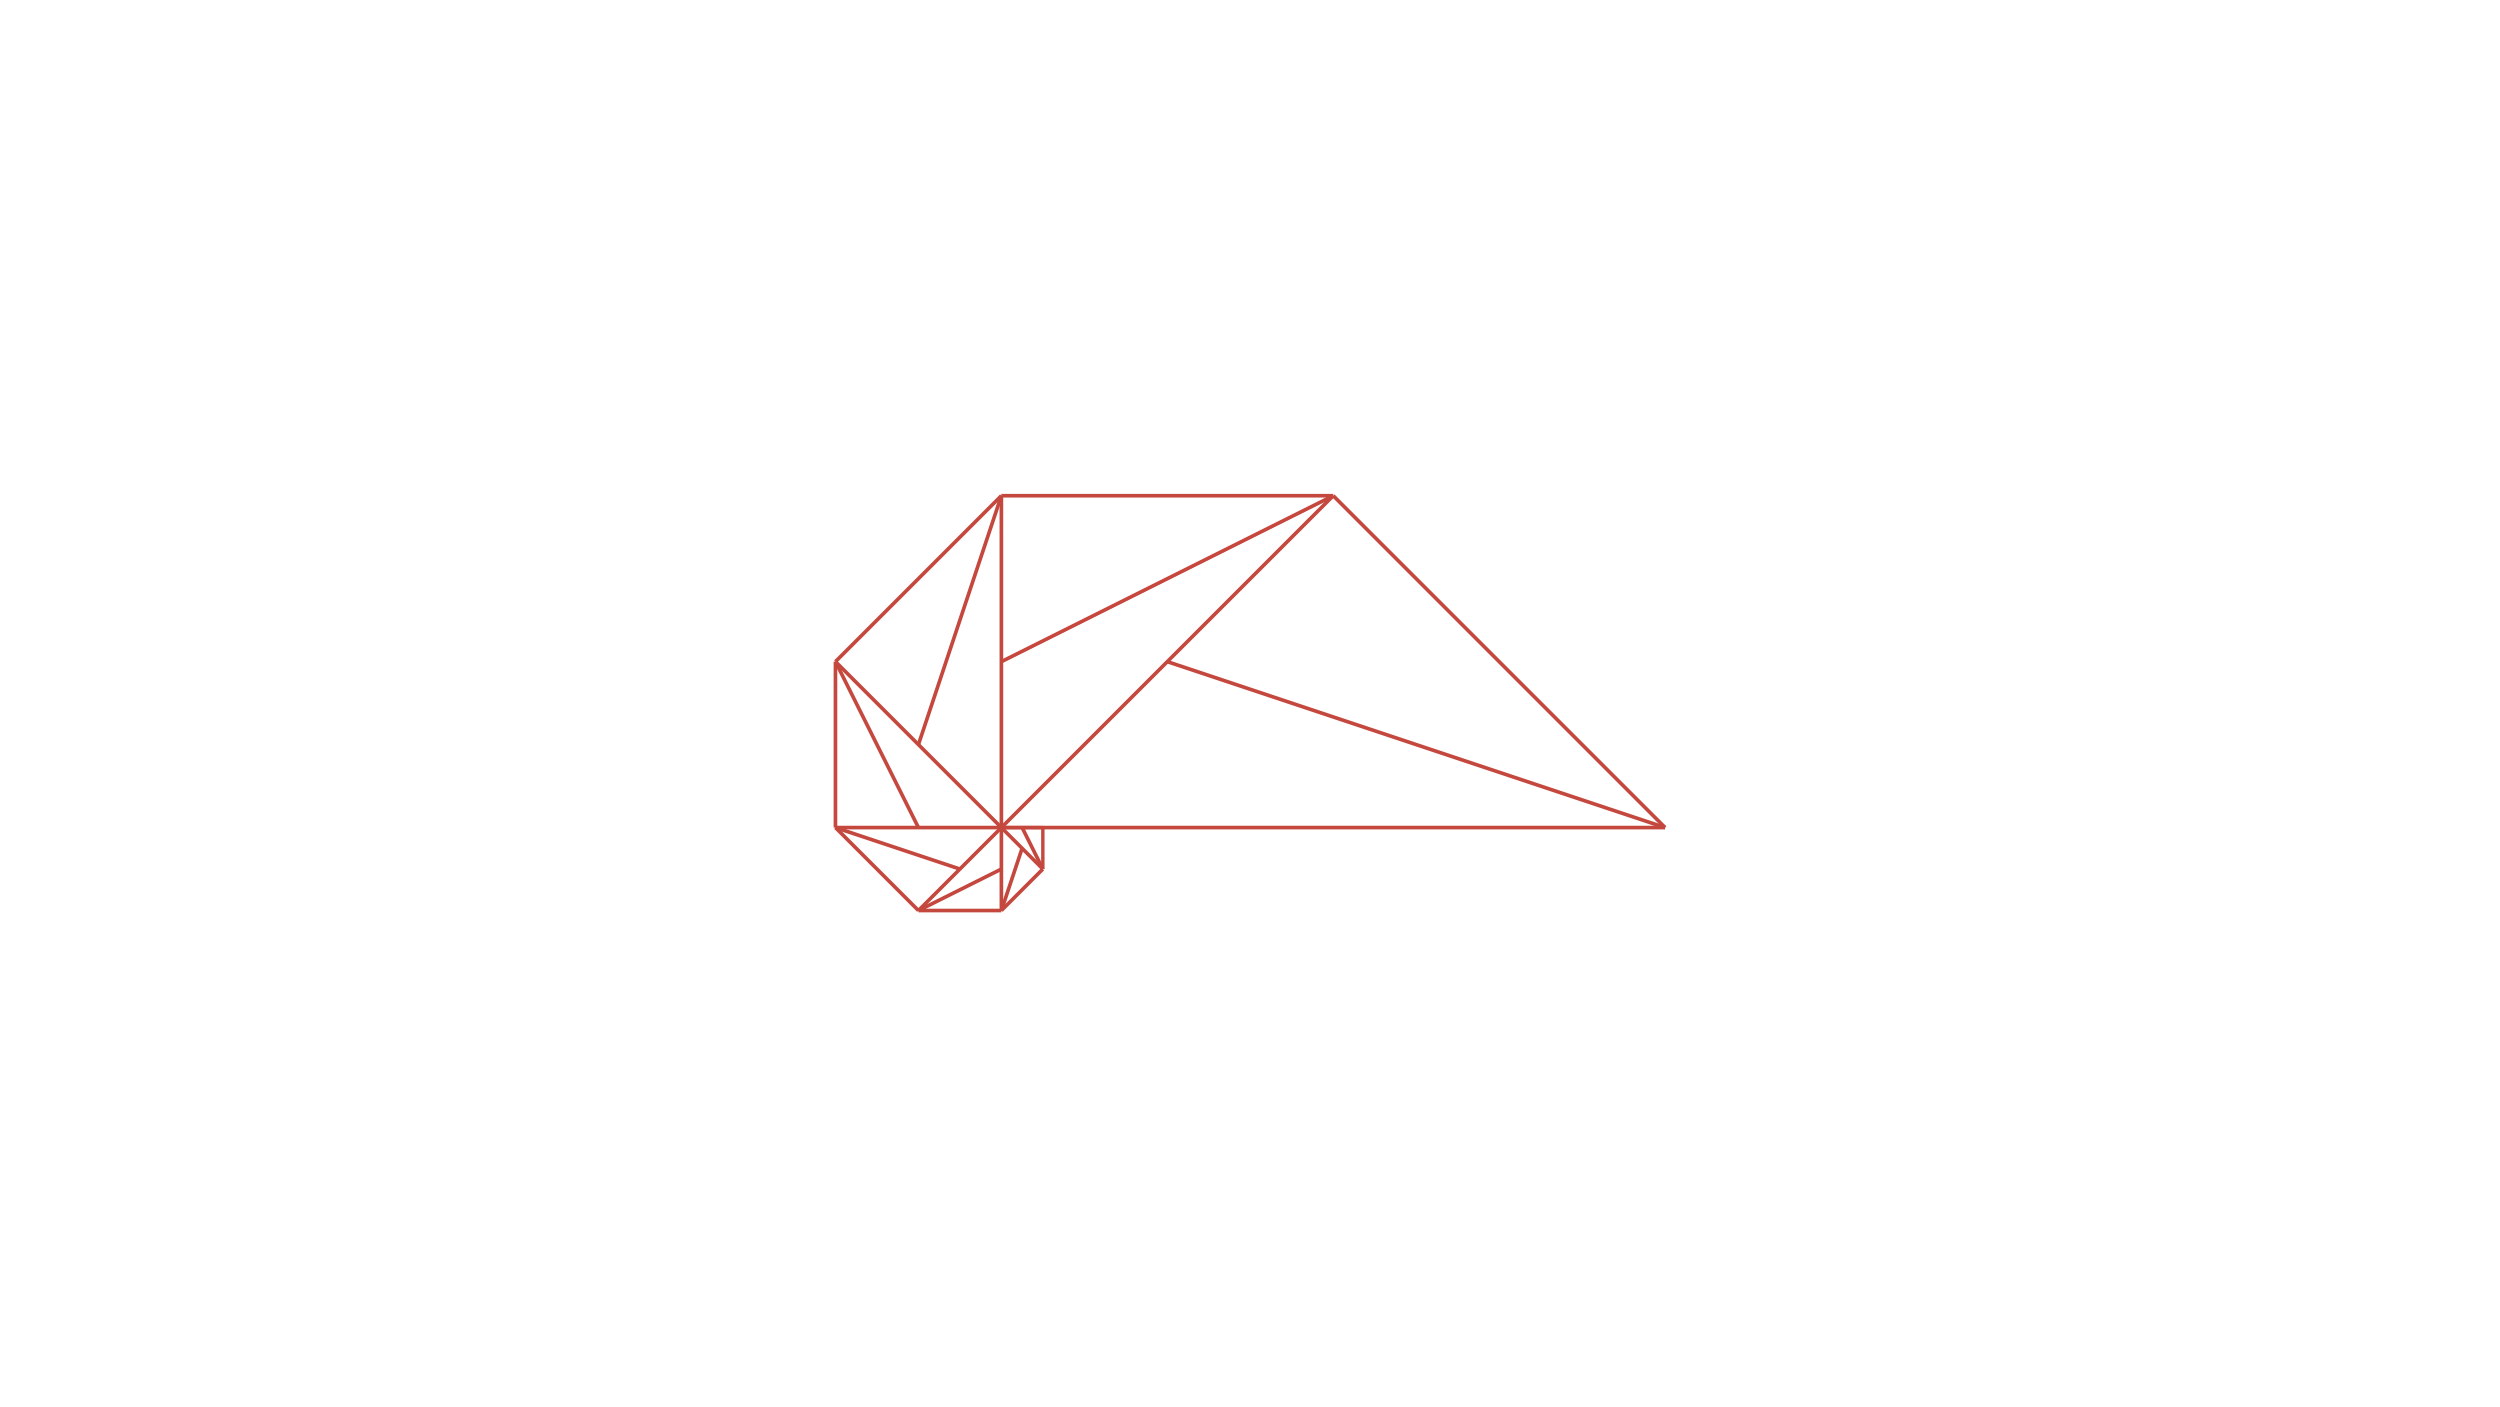
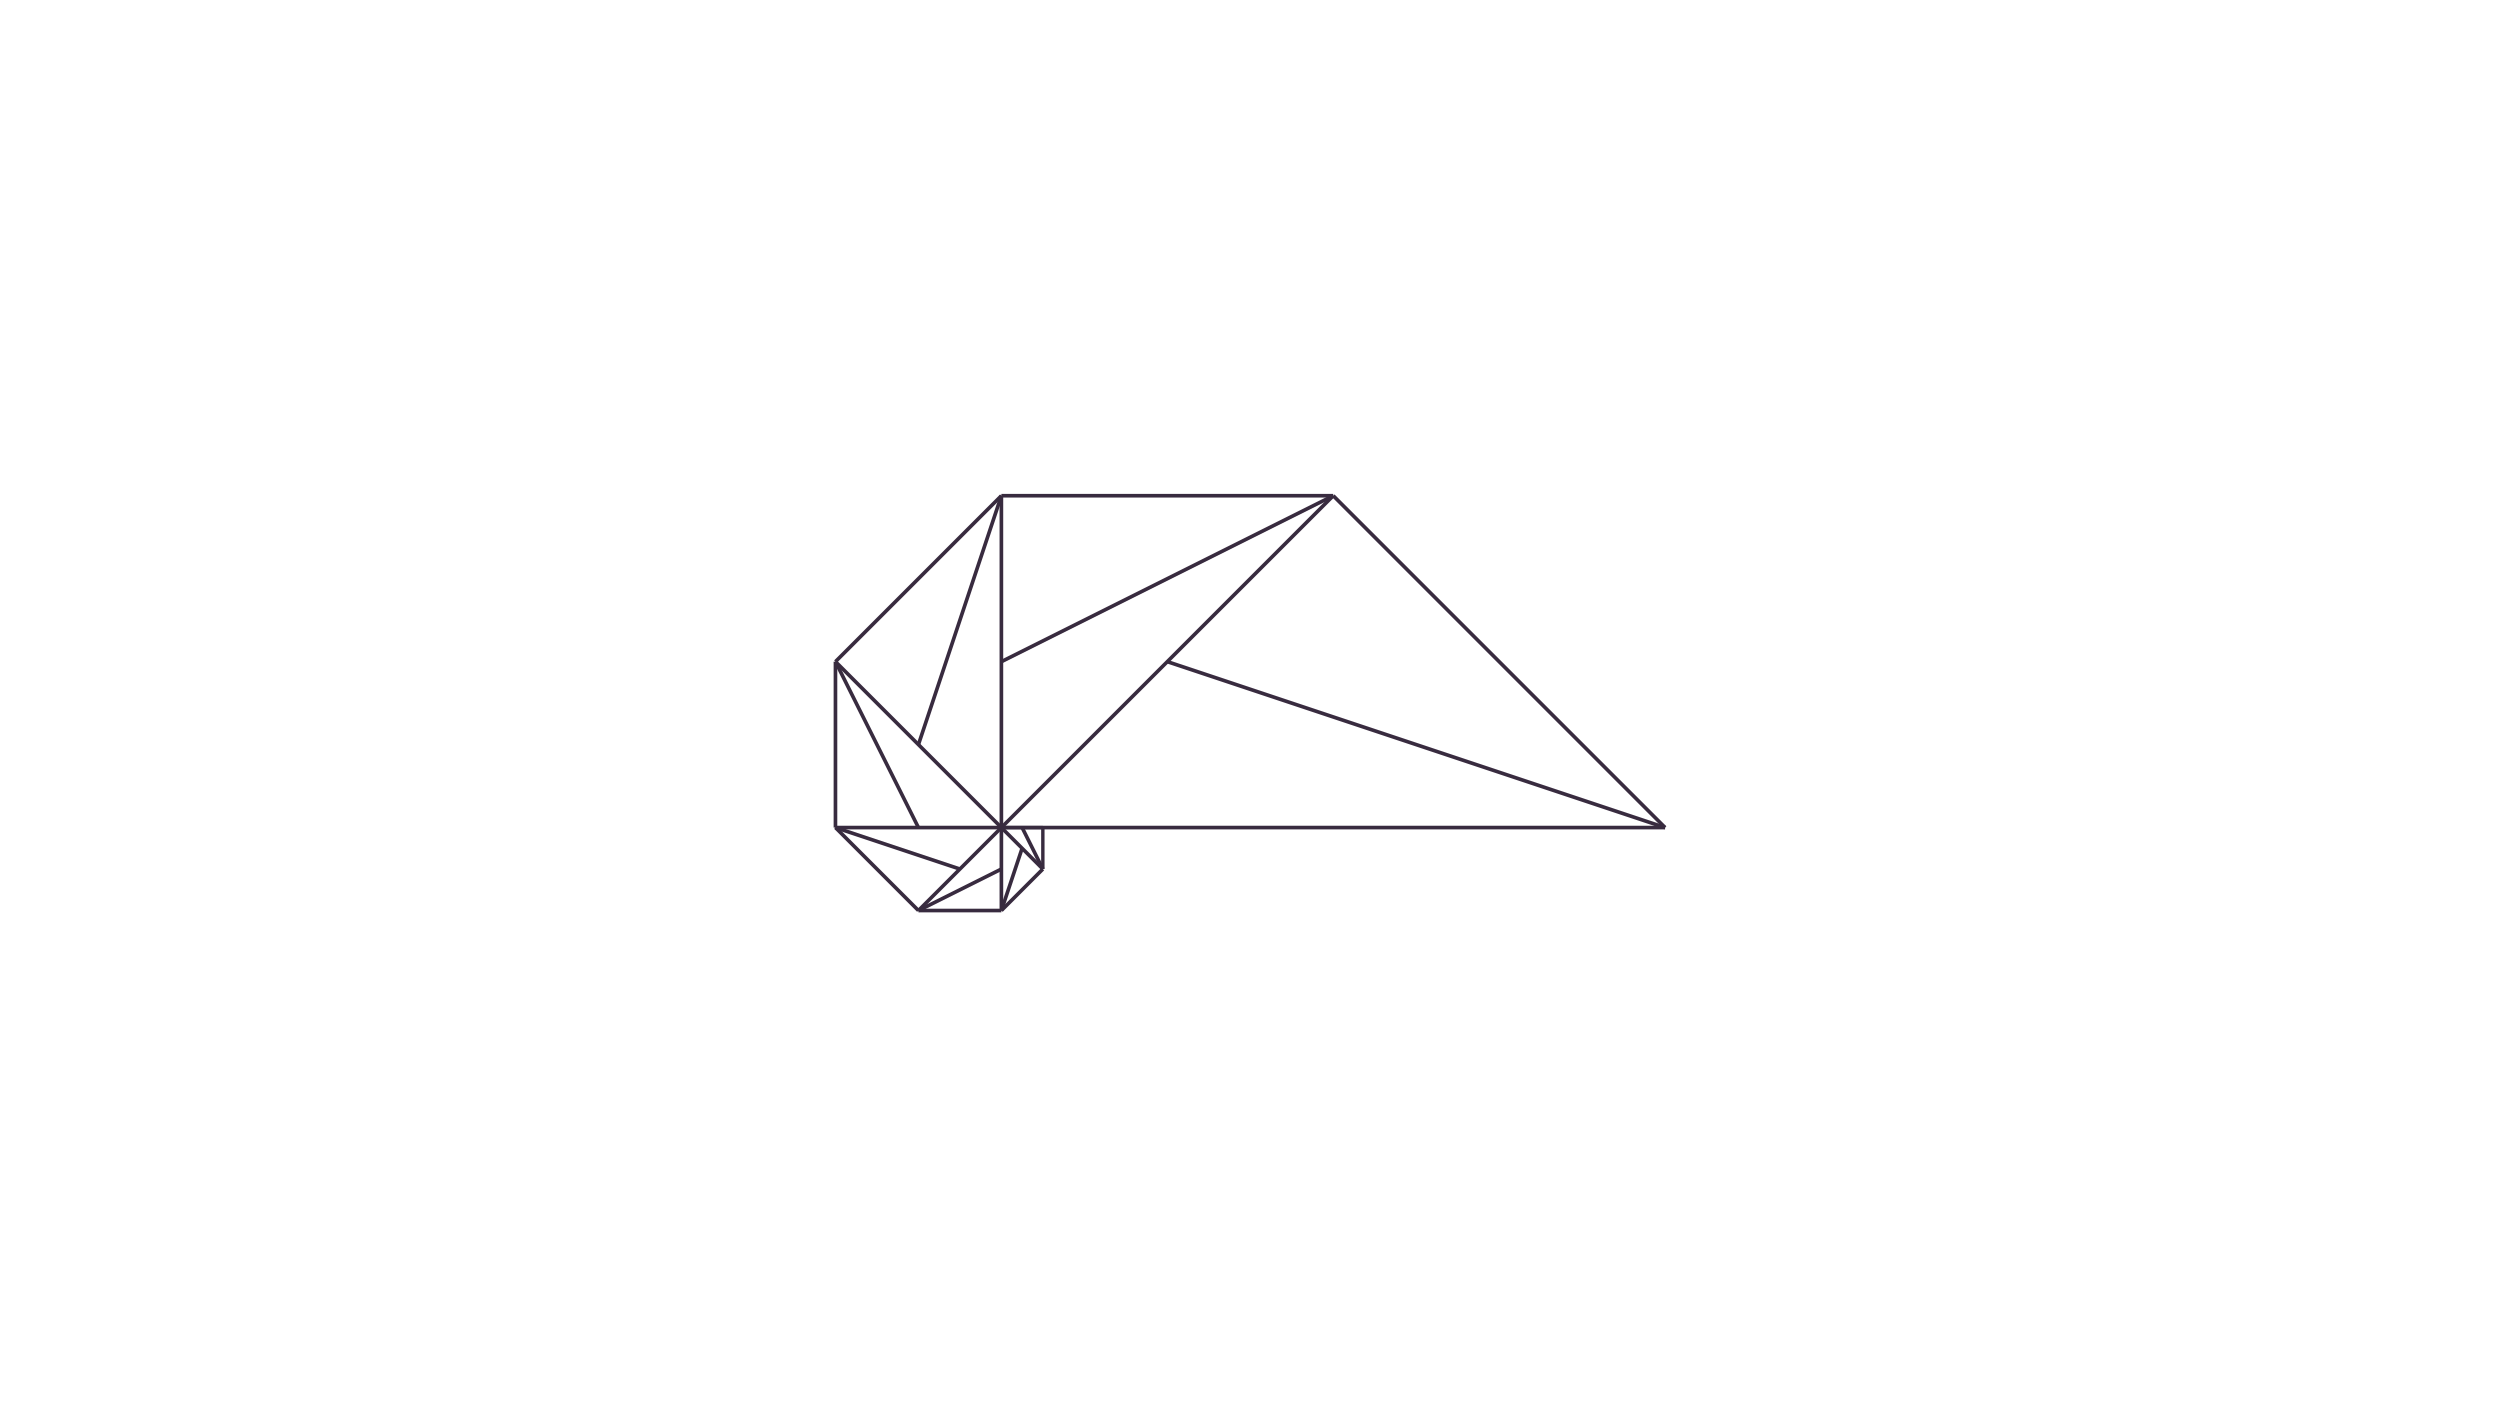
<svg xmlns="http://www.w3.org/2000/svg" width="3840" height="2160" viewBox="0 0 1016 571.5" version="1.1" id="svg8">
  <defs id="defs2" />
  <g id="layer1">
-     <g id="g997">
-       <path style="fill:none;stroke:#c5483f;stroke-width:1.369px;stroke-linecap:butt;stroke-linejoin:miter;stroke-opacity:1" d="m 406.962,336.324 h 16.858" id="path1414" />
-       <path style="fill:none;stroke:#c5483f;stroke-width:1.384px;stroke-linecap:butt;stroke-linejoin:miter;stroke-opacity:1" d="m 423.813,336.324 v 16.858" id="path1416" />
-       <path style="fill:none;stroke:#c5483f;stroke-width:1.487px;stroke-linecap:butt;stroke-linejoin:miter;stroke-opacity:1" d="m 406.962,336.324 16.851,16.858" id="path1418" />
-       <path style="fill:none;stroke:#c5483f;stroke-width:1.487px;stroke-linecap:butt;stroke-linejoin:miter;stroke-opacity:1" d="m 423.813,353.181 -16.851,16.858" id="path1420" />
-       <path style="fill:none;stroke:#c5483f;stroke-width:1.487px;stroke-linecap:butt;stroke-linejoin:miter;stroke-opacity:1" d="m 406.962,370.039 v -33.716" id="path1422" />
-       <path style="fill:none;stroke:#c5483f;stroke-width:1.487px;stroke-linecap:butt;stroke-linejoin:miter;stroke-opacity:1" d="m 406.962,370.039 h -33.716" id="path1424" />
-       <path style="fill:none;stroke:#c5483f;stroke-width:1.487px;stroke-linecap:butt;stroke-linejoin:miter;stroke-opacity:1" d="m 373.246,370.039 33.716,-33.716" id="path1426" />
-       <path style="fill:none;stroke:#c5483f;stroke-width:1.487px;stroke-linecap:butt;stroke-linejoin:miter;stroke-opacity:1" d="m 373.246,370.039 -33.716,-33.716" id="path1428" />
-       <path style="fill:none;stroke:#c5483f;stroke-width:1.487px;stroke-linecap:butt;stroke-linejoin:miter;stroke-opacity:1" d="m 339.53,336.324 h 67.431" id="path1430" />
-       <path style="fill:none;stroke:#c5483f;stroke-width:1.487px;stroke-linecap:butt;stroke-linejoin:miter;stroke-opacity:1" d="M 339.53,336.324 V 268.892" id="path1432" />
-       <path style="fill:none;stroke:#c5483f;stroke-width:1.487px;stroke-linecap:butt;stroke-linejoin:miter;stroke-opacity:1" d="m 339.53,268.892 67.431,67.431" id="path1434" />
-       <path style="fill:none;stroke:#c5483f;stroke-width:1.487px;stroke-linecap:butt;stroke-linejoin:miter;stroke-opacity:1" d="m 406.962,201.461 -67.431,67.431" id="path1436" />
-       <path style="fill:none;stroke:#c5483f;stroke-width:1.487px;stroke-linecap:butt;stroke-linejoin:miter;stroke-opacity:1" d="M 406.962,201.461 V 336.324" id="path1438" />
-       <path style="fill:none;stroke:#c5483f;stroke-width:1.487px;stroke-linecap:butt;stroke-linejoin:miter;stroke-opacity:1" d="M 541.825,201.461 H 406.962" id="path1440" />
-       <path style="fill:none;stroke:#c5483f;stroke-width:1.487px;stroke-linecap:butt;stroke-linejoin:miter;stroke-opacity:1" d="M 541.825,201.461 406.962,336.324" id="path1442" />
-       <path style="fill:none;stroke:#c5483f;stroke-width:1.487px;stroke-linecap:butt;stroke-linejoin:miter;stroke-opacity:1" d="M 676.687,336.324 541.825,201.461" id="path1444" />
-       <path style="fill:none;stroke:#c5483f;stroke-width:1.487px;stroke-linecap:butt;stroke-linejoin:miter;stroke-opacity:1" d="m 676.687,336.324 -269.726,-5e-5" id="path1446" />
-       <path style="fill:none;stroke:#c5483f;stroke-width:1.487px;stroke-linecap:butt;stroke-linejoin:miter;stroke-opacity:1" d="m 474.393,268.892 202.294,67.431" id="path1458" />
-       <path style="fill:none;stroke:#c5483f;stroke-width:1.487px;stroke-linecap:butt;stroke-linejoin:miter;stroke-opacity:1" d="M 541.825,201.461 406.962,268.892" id="path1460" />
-       <path style="fill:none;stroke:#c5483f;stroke-width:1.487px;stroke-linecap:butt;stroke-linejoin:miter;stroke-opacity:1" d="m 339.53,268.892 33.716,67.431" id="path1462" />
-       <path style="fill:none;stroke:#c5483f;stroke-width:1.487px;stroke-linecap:butt;stroke-linejoin:miter;stroke-opacity:1" d="m 339.53,336.324 50.573,16.858" id="path1464" />
-       <path style="fill:none;stroke:#c5483f;stroke-width:1.487px;stroke-linecap:butt;stroke-linejoin:miter;stroke-opacity:1" d="m 373.246,370.039 33.716,-16.858" id="path1466" />
-       <path style="fill:none;stroke:#c5483f;stroke-width:1.487px;stroke-linecap:butt;stroke-linejoin:miter;stroke-opacity:1" d="m 406.962,370.039 8.426,-25.287" id="path1468" />
-       <path style="fill:none;stroke:#c5483f;stroke-width:1.487px;stroke-linecap:butt;stroke-linejoin:miter;stroke-opacity:1" d="m 423.813,353.181 -8.422,-16.858" id="path1470" />
-       <path style="fill:none;stroke:#c5483f;stroke-width:1.487px;stroke-linecap:butt;stroke-linejoin:miter;stroke-opacity:1" d="M 406.962,201.461 373.246,302.608" id="path1472" />
+     <g id="g914">
+       <path style="fill:none;stroke:#382b3f;stroke-width:1.369px;stroke-linecap:butt;stroke-linejoin:miter;stroke-opacity:1" d="m 406.962,336.324 h 16.858" id="path1414" />
+       <path style="fill:none;stroke:#382b3f;stroke-width:1.384px;stroke-linecap:butt;stroke-linejoin:miter;stroke-opacity:1" d="m 423.813,336.324 v 16.858" id="path1416" />
+       <path style="fill:none;stroke:#382b3f;stroke-width:1.487px;stroke-linecap:butt;stroke-linejoin:miter;stroke-opacity:1" d="m 406.962,336.324 16.851,16.858" id="path1418" />
+       <path style="fill:none;stroke:#382b3f;stroke-width:1.487px;stroke-linecap:butt;stroke-linejoin:miter;stroke-opacity:1" d="m 423.813,353.181 -16.851,16.858" id="path1420" />
+       <path style="fill:none;stroke:#382b3f;stroke-width:1.487px;stroke-linecap:butt;stroke-linejoin:miter;stroke-opacity:1" d="m 406.962,370.039 v -33.716" id="path1422" />
+       <path style="fill:none;stroke:#382b3f;stroke-width:1.487px;stroke-linecap:butt;stroke-linejoin:miter;stroke-opacity:1" d="m 406.962,370.039 h -33.716" id="path1424" />
+       <path style="fill:none;stroke:#382b3f;stroke-width:1.487px;stroke-linecap:butt;stroke-linejoin:miter;stroke-opacity:1" d="m 373.246,370.039 33.716,-33.716" id="path1426" />
+       <path style="fill:none;stroke:#382b3f;stroke-width:1.487px;stroke-linecap:butt;stroke-linejoin:miter;stroke-opacity:1" d="m 373.246,370.039 -33.716,-33.716" id="path1428" />
+       <path style="fill:none;stroke:#382b3f;stroke-width:1.487px;stroke-linecap:butt;stroke-linejoin:miter;stroke-opacity:1" d="m 339.53,336.324 h 67.431" id="path1430" />
+       <path style="fill:none;stroke:#382b3f;stroke-width:1.487px;stroke-linecap:butt;stroke-linejoin:miter;stroke-opacity:1" d="M 339.53,336.324 V 268.892" id="path1432" />
+       <path style="fill:none;stroke:#382b3f;stroke-width:1.487px;stroke-linecap:butt;stroke-linejoin:miter;stroke-opacity:1" d="m 339.53,268.892 67.431,67.431" id="path1434" />
+       <path style="fill:none;stroke:#382b3f;stroke-width:1.487px;stroke-linecap:butt;stroke-linejoin:miter;stroke-opacity:1" d="m 406.962,201.461 -67.431,67.431" id="path1436" />
+       <path style="fill:none;stroke:#382b3f;stroke-width:1.487px;stroke-linecap:butt;stroke-linejoin:miter;stroke-opacity:1" d="M 406.962,201.461 V 336.324" id="path1438" />
+       <path style="fill:none;stroke:#382b3f;stroke-width:1.487px;stroke-linecap:butt;stroke-linejoin:miter;stroke-opacity:1" d="M 541.825,201.461 H 406.962" id="path1440" />
+       <path style="fill:none;stroke:#382b3f;stroke-width:1.487px;stroke-linecap:butt;stroke-linejoin:miter;stroke-opacity:1" d="M 541.825,201.461 406.962,336.324" id="path1442" />
+       <path style="fill:none;stroke:#382b3f;stroke-width:1.487px;stroke-linecap:butt;stroke-linejoin:miter;stroke-opacity:1" d="M 676.687,336.324 541.825,201.461" id="path1444" />
+       <path style="fill:none;stroke:#382b3f;stroke-width:1.487px;stroke-linecap:butt;stroke-linejoin:miter;stroke-opacity:1" d="m 676.687,336.324 -269.726,-5e-5" id="path1446" />
+       <path style="fill:none;stroke:#382b3f;stroke-width:1.487px;stroke-linecap:butt;stroke-linejoin:miter;stroke-opacity:1" d="m 474.393,268.892 202.294,67.431" id="path1458" />
+       <path style="fill:none;stroke:#382b3f;stroke-width:1.487px;stroke-linecap:butt;stroke-linejoin:miter;stroke-opacity:1" d="M 541.825,201.461 406.962,268.892" id="path1460" />
+       <path style="fill:none;stroke:#382b3f;stroke-width:1.487px;stroke-linecap:butt;stroke-linejoin:miter;stroke-opacity:1" d="m 339.53,268.892 33.716,67.431" id="path1462" />
+       <path style="fill:none;stroke:#382b3f;stroke-width:1.487px;stroke-linecap:butt;stroke-linejoin:miter;stroke-opacity:1" d="m 339.53,336.324 50.573,16.858" id="path1464" />
+       <path style="fill:none;stroke:#382b3f;stroke-width:1.487px;stroke-linecap:butt;stroke-linejoin:miter;stroke-opacity:1" d="m 373.246,370.039 33.716,-16.858" id="path1466" />
+       <path style="fill:none;stroke:#382b3f;stroke-width:1.487px;stroke-linecap:butt;stroke-linejoin:miter;stroke-opacity:1" d="m 406.962,370.039 8.426,-25.287" id="path1468" />
+       <path style="fill:none;stroke:#382b3f;stroke-width:1.487px;stroke-linecap:butt;stroke-linejoin:miter;stroke-opacity:1" d="m 423.813,353.181 -8.422,-16.858" id="path1470" />
+       <path style="fill:none;stroke:#382b3f;stroke-width:1.487px;stroke-linecap:butt;stroke-linejoin:miter;stroke-opacity:1" d="M 406.962,201.461 373.246,302.608" id="path1472" />
    </g>
  </g>
</svg>
